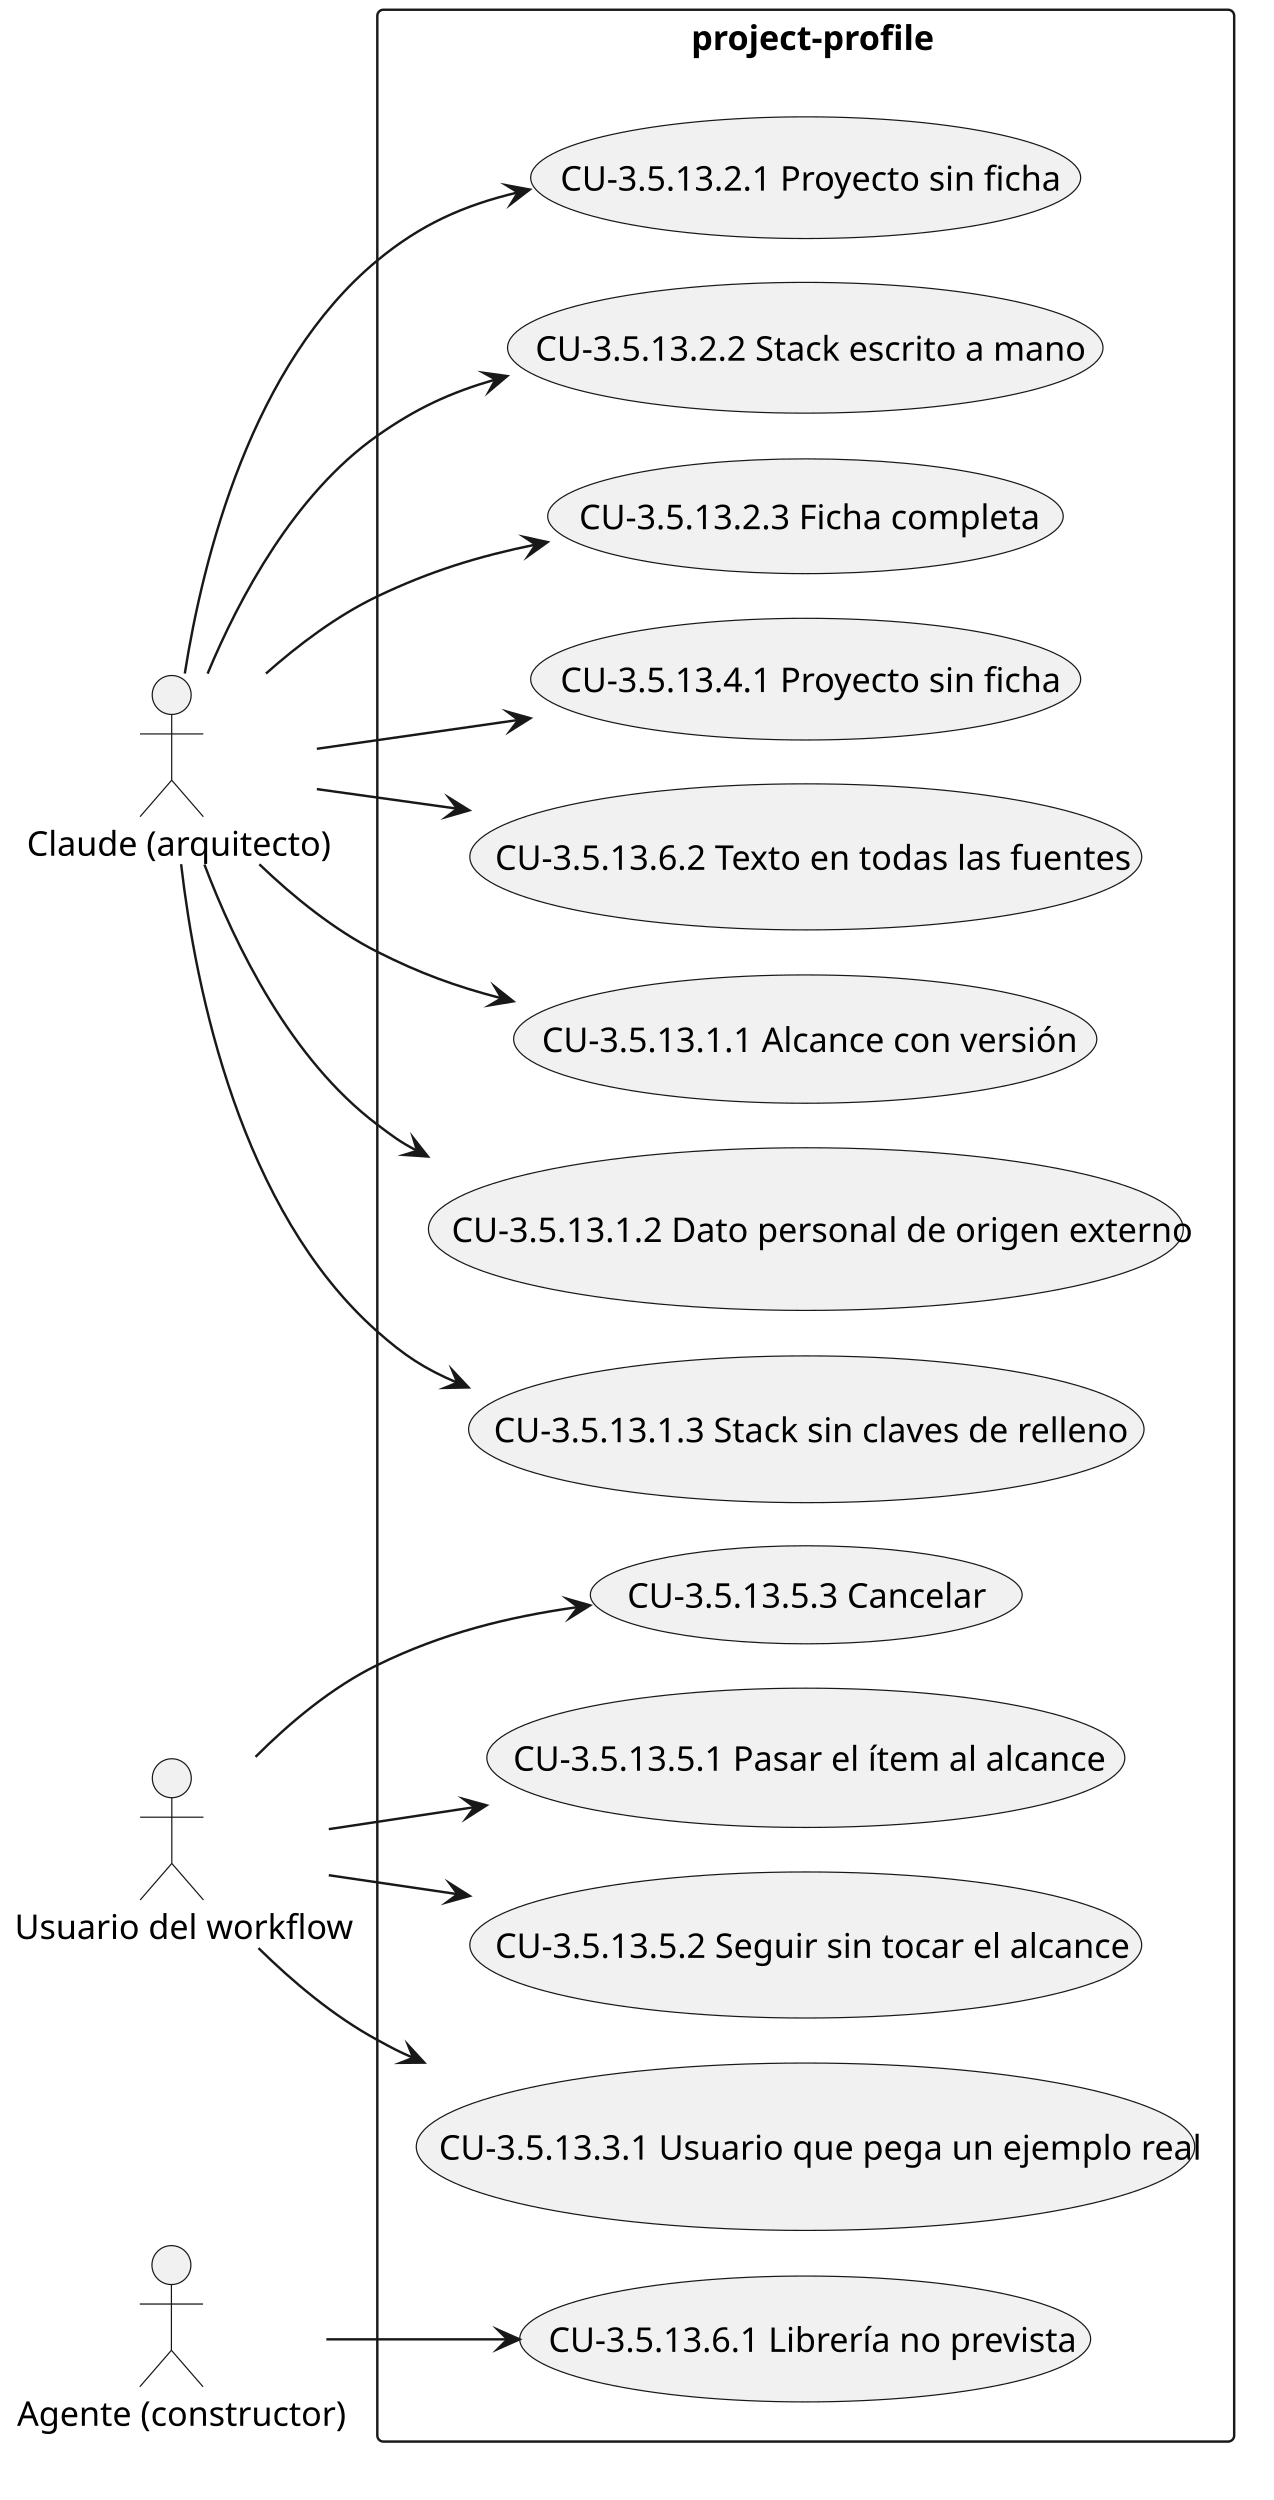
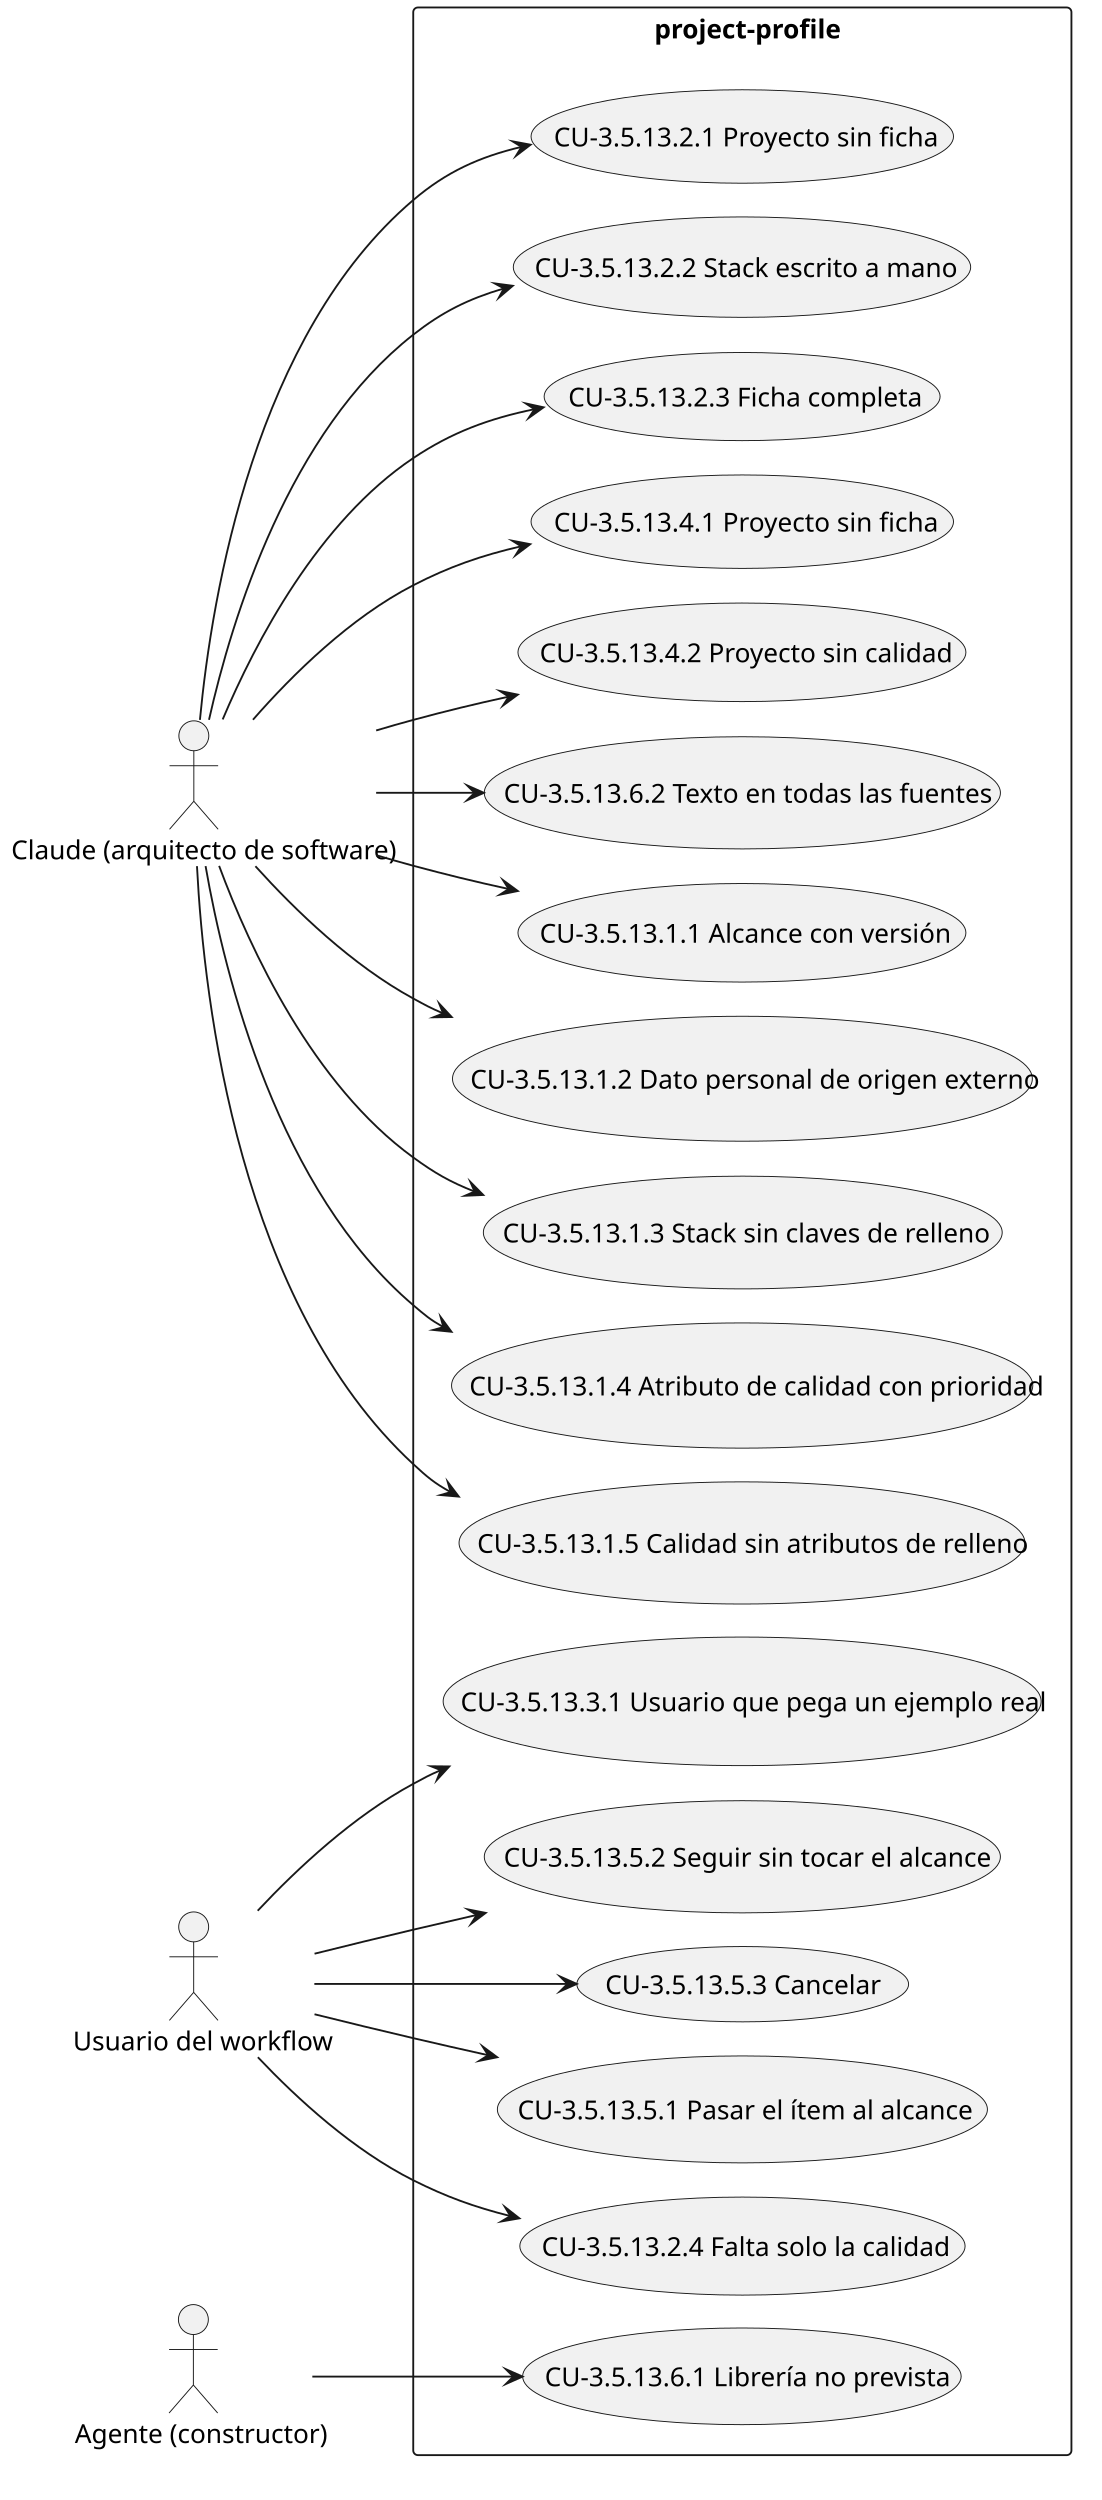
- <svg xmlns="http://www.w3.org/2000/svg" version="1.1" data-diagram-type="DESCRIPTION" style="width:523px;height:1027px;background:#FFFFFF;" width="523px" height="1027px" viewBox="0 0 523 1027" zoomAndPan="magnify" preserveAspectRatio="none" contentStyleType="text/css">
+ <svg xmlns="http://www.w3.org/2000/svg" version="1.1" data-diagram-type="DESCRIPTION" style="width:589px;height:1337px;background:#FFFFFF;" width="589px" height="1337px" viewBox="0 0 589 1337" zoomAndPan="magnify" preserveAspectRatio="none" contentStyleType="text/css">
  <defs />
  <g font-family="sans-serif" lengthAdjust="spacing">
    <g class="cluster" data-qualified-name="project-profile" id="ent0004" data-source-line="6">
-       <rect x="155" y="4" width="352" height="999" fill="none" style="stroke:#181818;stroke-width:1;" rx="2.5" ry="2.5" />
-       <text x="283.941" y="20.533" fill="#000" font-size="14" textLength="94.117" font-weight="700">project-profile</text>
+       <rect x="221" y="4" width="352" height="1309" fill="none" style="stroke:#181818;stroke-width:1;" rx="2.5" ry="2.5" />
+       <text x="349.941" y="20.533" fill="#000" font-size="14" textLength="94.117" font-weight="700">project-profile</text>
    </g>
    <g class="entity" data-qualified-name="A1" id="ent0001" data-source-line="3">
-       <ellipse cx="70.531" cy="285.5" rx="8" ry="8" fill="#F1F1F1" style="stroke:#181818;stroke-width:0.5;" />
-       <path d="M70.531,293.5 L70.531,320.5 M57.531,301.5 L83.531,301.5 M70.531,320.5 L57.531,335.5 M70.531,320.5 L83.531,335.5" style="stroke:#181818;stroke-width:0.5;" fill="none" />
-       <text x="11" y="351.533" fill="#000" font-size="14" textLength="119.062">Claude (arquitecto)</text>
+       <ellipse cx="103.662" cy="393.5" rx="8" ry="8" fill="#F1F1F1" style="stroke:#181818;stroke-width:0.5;" />
+       <path d="M103.662,401.5 L103.662,428.5 M90.662,409.5 L116.662,409.5 M103.662,428.5 L90.662,443.5 M103.662,428.5 L116.662,443.5" style="stroke:#181818;stroke-width:0.5;" fill="none" />
+       <text x="6" y="459.533" fill="#000" font-size="14" textLength="195.323">Claude (arquitecto de software)</text>
    </g>
    <g class="entity" data-qualified-name="A2" id="ent0002" data-source-line="4">
-       <ellipse cx="70.579" cy="730.5" rx="8" ry="8" fill="#F1F1F1" style="stroke:#181818;stroke-width:0.5;" />
-       <path d="M70.579,738.5 L70.579,765.5 M57.579,746.5 L83.579,746.5 M70.579,765.5 L57.579,780.5 M70.579,765.5 L83.579,780.5" style="stroke:#181818;stroke-width:0.5;" fill="none" />
-       <text x="6" y="796.533" fill="#000" font-size="14" textLength="129.158">Usuario del workflow</text>
+       <ellipse cx="103.579" cy="1030.5" rx="8" ry="8" fill="#F1F1F1" style="stroke:#181818;stroke-width:0.5;" />
+       <path d="M103.579,1038.5 L103.579,1065.5 M90.579,1046.5 L116.579,1046.5 M103.579,1065.5 L90.579,1080.5 M103.579,1065.5 L116.579,1080.5" style="stroke:#181818;stroke-width:0.5;" fill="none" />
+       <text x="39" y="1096.533" fill="#000" font-size="14" textLength="129.158">Usuario del workflow</text>
    </g>
    <g class="entity" data-qualified-name="A3" id="ent0003" data-source-line="5">
-       <ellipse cx="70.417" cy="930.5" rx="8" ry="8" fill="#F1F1F1" style="stroke:#181818;stroke-width:0.5;" />
-       <path d="M70.417,938.5 L70.417,965.5 M57.417,946.5 L83.417,946.5 M70.417,965.5 L57.417,980.5 M70.417,965.5 L83.417,980.5" style="stroke:#181818;stroke-width:0.5;" fill="none" />
-       <text x="7" y="996.533" fill="#000" font-size="14" textLength="126.834">Agente (constructor)</text>
+       <ellipse cx="103.417" cy="1240.5" rx="8" ry="8" fill="#F1F1F1" style="stroke:#181818;stroke-width:0.5;" />
+       <path d="M103.417,1248.5 L103.417,1275.5 M90.417,1256.5 L116.417,1256.5 M103.417,1275.5 L90.417,1290.5 M103.417,1275.5 L116.417,1290.5" style="stroke:#181818;stroke-width:0.5;" fill="none" />
+       <text x="40" y="1306.533" fill="#000" font-size="14" textLength="126.834">Agente (constructor)</text>
    </g>
    <g class="entity" data-qualified-name="project-profile.UC_3_5_13_1_1" id="ent0005" data-source-line="7">
-       <ellipse cx="330.784" cy="426.857" rx="119.784" ry="26.357" fill="#F1F1F1" style="stroke:#181818;stroke-width:0.5;" />
-       <text x="222.615" y="432.161" fill="#000" font-size="14" textLength="216.337">CU-3.5.13.1.1 Alcance con versión</text>
+       <ellipse cx="396.784" cy="498.857" rx="119.784" ry="26.357" fill="#F1F1F1" style="stroke:#181818;stroke-width:0.5;" />
+       <text x="288.615" y="504.161" fill="#000" font-size="14" textLength="216.337">CU-3.5.13.1.1 Alcance con versión</text>
    </g>
    <g class="entity" data-qualified-name="project-profile.UC_3_5_13_1_2" id="ent0006" data-source-line="8">
-       <ellipse cx="331.046" cy="504.909" rx="155.046" ry="33.409" fill="#F1F1F1" style="stroke:#181818;stroke-width:0.5;" />
-       <text x="185.513" y="510.214" fill="#000" font-size="14" textLength="291.067">CU-3.5.13.1.2 Dato personal de origen externo</text>
+       <ellipse cx="397.046" cy="576.909" rx="155.046" ry="33.409" fill="#F1F1F1" style="stroke:#181818;stroke-width:0.5;" />
+       <text x="251.513" y="582.214" fill="#000" font-size="14" textLength="291.067">CU-3.5.13.1.2 Dato personal de origen externo</text>
    </g>
    <g class="entity" data-qualified-name="project-profile.UC_3_5_13_1_3" id="ent0007" data-source-line="9">
-       <ellipse cx="331.237" cy="587.147" rx="138.737" ry="30.147" fill="#F1F1F1" style="stroke:#181818;stroke-width:0.5;" />
-       <text x="202.837" y="592.452" fill="#000" font-size="14" textLength="256.799">CU-3.5.13.1.3 Stack sin claves de relleno</text>
+       <ellipse cx="397.237" cy="659.147" rx="138.737" ry="30.147" fill="#F1F1F1" style="stroke:#181818;stroke-width:0.5;" />
+       <text x="268.837" y="664.452" fill="#000" font-size="14" textLength="256.799">CU-3.5.13.1.3 Stack sin claves de relleno</text>
    </g>
-     <g class="entity" data-qualified-name="project-profile.UC_3_5_13_2_1" id="ent0008" data-source-line="10">
-       <ellipse cx="330.968" cy="72.994" rx="112.968" ry="24.994" fill="#F1F1F1" style="stroke:#181818;stroke-width:0.5;" />
-       <text x="230.196" y="78.298" fill="#000" font-size="14" textLength="201.544">CU-3.5.13.2.1 Proyecto sin ficha</text>
+     <g class="entity" data-qualified-name="project-profile.UC_3_5_13_1_4" id="ent0008" data-source-line="10">
+       <ellipse cx="396.916" cy="740.983" rx="155.416" ry="33.483" fill="#F1F1F1" style="stroke:#181818;stroke-width:0.5;" />
+       <text x="250.996" y="746.288" fill="#000" font-size="14" textLength="291.84">CU-3.5.13.1.4 Atributo de calidad con prioridad</text>
    </g>
-     <g class="entity" data-qualified-name="project-profile.UC_3_5_13_2_2" id="ent0009" data-source-line="11">
-       <ellipse cx="330.805" cy="142.861" rx="122.305" ry="26.861" fill="#F1F1F1" style="stroke:#181818;stroke-width:0.5;" />
-       <text x="219.919" y="148.166" fill="#000" font-size="14" textLength="221.771">CU-3.5.13.2.2 Stack escrito a mano</text>
+     <g class="entity" data-qualified-name="project-profile.UC_3_5_13_1_5" id="ent0009" data-source-line="11">
+       <ellipse cx="396.821" cy="825.164" rx="151.321" ry="32.664" fill="#F1F1F1" style="stroke:#181818;stroke-width:0.5;" />
+       <text x="255.184" y="830.469" fill="#000" font-size="14" textLength="283.274">CU-3.5.13.1.5 Calidad sin atributos de relleno</text>
    </g>
-     <g class="entity" data-qualified-name="project-profile.UC_3_5_13_2_3" id="ent0010" data-source-line="12">
-       <ellipse cx="330.884" cy="212.077" rx="105.884" ry="23.577" fill="#F1F1F1" style="stroke:#181818;stroke-width:0.5;" />
-       <text x="237.894" y="217.381" fill="#000" font-size="14" textLength="185.979">CU-3.5.13.2.3 Ficha completa</text>
+     <g class="entity" data-qualified-name="project-profile.UC_3_5_13_2_1" id="ent0010" data-source-line="12">
+       <ellipse cx="396.968" cy="72.994" rx="112.968" ry="24.994" fill="#F1F1F1" style="stroke:#181818;stroke-width:0.5;" />
+       <text x="296.196" y="78.298" fill="#000" font-size="14" textLength="201.544">CU-3.5.13.2.1 Proyecto sin ficha</text>
    </g>
-     <g class="entity" data-qualified-name="project-profile.UC_3_5_13_3_1" id="ent0011" data-source-line="13">
-       <ellipse cx="330.895" cy="881.879" rx="159.895" ry="34.379" fill="#F1F1F1" style="stroke:#181818;stroke-width:0.5;" />
-       <text x="180.303" y="887.184" fill="#000" font-size="14" textLength="301.185">CU-3.5.13.3.1 Usuario que pega un ejemplo real</text>
+     <g class="entity" data-qualified-name="project-profile.UC_3_5_13_2_2" id="ent0011" data-source-line="13">
+       <ellipse cx="396.805" cy="142.861" rx="122.305" ry="26.861" fill="#F1F1F1" style="stroke:#181818;stroke-width:0.5;" />
+       <text x="285.919" y="148.166" fill="#000" font-size="14" textLength="221.771">CU-3.5.13.2.2 Stack escrito a mano</text>
    </g>
-     <g class="entity" data-qualified-name="project-profile.UC_3_5_13_4_1" id="ent0012" data-source-line="14">
-       <ellipse cx="330.968" cy="278.994" rx="112.968" ry="24.994" fill="#F1F1F1" style="stroke:#181818;stroke-width:0.5;" />
-       <text x="230.196" y="284.298" fill="#000" font-size="14" textLength="201.544">CU-3.5.13.4.1 Proyecto sin ficha</text>
+     <g class="entity" data-qualified-name="project-profile.UC_3_5_13_2_3" id="ent0012" data-source-line="14">
+       <ellipse cx="396.884" cy="212.077" rx="105.884" ry="23.577" fill="#F1F1F1" style="stroke:#181818;stroke-width:0.5;" />
+       <text x="303.894" y="217.381" fill="#000" font-size="14" textLength="185.979">CU-3.5.13.2.3 Ficha completa</text>
    </g>
-     <g class="entity" data-qualified-name="project-profile.UC_3_5_13_5_1" id="ent0013" data-source-line="15">
-       <ellipse cx="331.034" cy="722.107" rx="131.034" ry="28.607" fill="#F1F1F1" style="stroke:#181818;stroke-width:0.5;" />
-       <text x="210.807" y="727.411" fill="#000" font-size="14" textLength="240.454">CU-3.5.13.5.1 Pasar el ítem al alcance</text>
+     <g class="entity" data-qualified-name="project-profile.UC_3_5_13_2_4" id="ent0013" data-source-line="15">
+       <ellipse cx="397.066" cy="1201.213" rx="119.066" ry="26.213" fill="#F1F1F1" style="stroke:#181818;stroke-width:0.5;" />
+       <text x="289.673" y="1206.518" fill="#000" font-size="14" textLength="214.785">CU-3.5.13.2.4 Falta solo la calidad</text>
    </g>
-     <g class="entity" data-qualified-name="project-profile.UC_3_5_13_5_2" id="ent0014" data-source-line="16">
-       <ellipse cx="331.003" cy="799.001" rx="138.003" ry="30.001" fill="#F1F1F1" style="stroke:#181818;stroke-width:0.5;" />
-       <text x="203.38" y="804.305" fill="#000" font-size="14" textLength="255.247">CU-3.5.13.5.2 Seguir sin tocar el alcance</text>
+     <g class="entity" data-qualified-name="project-profile.UC_3_5_13_3_1" id="ent0014" data-source-line="16">
+       <ellipse cx="396.895" cy="909.879" rx="159.895" ry="34.379" fill="#F1F1F1" style="stroke:#181818;stroke-width:0.5;" />
+       <text x="246.303" y="915.184" fill="#000" font-size="14" textLength="301.185">CU-3.5.13.3.1 Usuario que pega un ejemplo real</text>
    </g>
-     <g class="entity" data-qualified-name="project-profile.UC_3_5_13_5_3" id="ent0015" data-source-line="17">
-       <ellipse cx="331.208" cy="655.142" rx="88.708" ry="20.142" fill="#F1F1F1" style="stroke:#181818;stroke-width:0.5;" />
-       <text x="257.67" y="660.446" fill="#000" font-size="14" textLength="147.075">CU-3.5.13.5.3 Cancelar</text>
+     <g class="entity" data-qualified-name="project-profile.UC_3_5_13_4_1" id="ent0015" data-source-line="17">
+       <ellipse cx="396.968" cy="278.994" rx="112.968" ry="24.994" fill="#F1F1F1" style="stroke:#181818;stroke-width:0.5;" />
+       <text x="296.196" y="284.298" fill="#000" font-size="14" textLength="201.544">CU-3.5.13.4.1 Proyecto sin ficha</text>
    </g>
-     <g class="entity" data-qualified-name="project-profile.UC_3_5_13_6_1" id="ent0016" data-source-line="18">
-       <ellipse cx="330.765" cy="960.853" rx="117.265" ry="25.853" fill="#F1F1F1" style="stroke:#181818;stroke-width:0.5;" />
-       <text x="225.321" y="966.158" fill="#000" font-size="14" textLength="210.889">CU-3.5.13.6.1 Librería no prevista</text>
+     <g class="entity" data-qualified-name="project-profile.UC_3_5_13_4_2" id="ent0016" data-source-line="18">
+       <ellipse cx="396.784" cy="348.857" rx="119.784" ry="26.357" fill="#F1F1F1" style="stroke:#181818;stroke-width:0.5;" />
+       <text x="288.615" y="354.161" fill="#000" font-size="14" textLength="216.337">CU-3.5.13.4.2 Proyecto sin calidad</text>
    </g>
-     <g class="entity" data-qualified-name="project-profile.UC_3_5_13_6_2" id="ent0017" data-source-line="19">
-       <ellipse cx="331.01" cy="352.002" rx="138.01" ry="30.002" fill="#F1F1F1" style="stroke:#181818;stroke-width:0.5;" />
-       <text x="203.379" y="357.307" fill="#000" font-size="14" textLength="255.261">CU-3.5.13.6.2 Texto en todas las fuentes</text>
+     <g class="entity" data-qualified-name="project-profile.UC_3_5_13_5_1" id="ent0017" data-source-line="19">
+       <ellipse cx="397.034" cy="1128.107" rx="131.034" ry="28.607" fill="#F1F1F1" style="stroke:#181818;stroke-width:0.5;" />
+       <text x="276.807" y="1133.411" fill="#000" font-size="14" textLength="240.454">CU-3.5.13.5.1 Pasar el ítem al alcance</text>
    </g>
-     <g class="link" data-entity-1="ent0001" data-entity-2="ent0005" id="lnk18" data-link-type="dependency">
-       <polygon points="210.864,411.359,203.16,405.223,206.025,410.101,201.147,412.966,210.864,411.359" fill="#181818" style="stroke:#181818;stroke-width:1;stroke-linejoin:miter;stroke-miterlimit:10;" />
-       <path d="M106.532,355.048 C120.396,368.32 137.256,382.046 155,391 C172.307,399.734 186.756,405.091 206.025,410.101" style="stroke:#181818;stroke-width:1;" fill="none" />
+     <g class="entity" data-qualified-name="project-profile.UC_3_5_13_5_2" id="ent0018" data-source-line="20">
+       <ellipse cx="397.003" cy="993.001" rx="138.003" ry="30.001" fill="#F1F1F1" style="stroke:#181818;stroke-width:0.5;" />
+       <text x="269.38" y="998.305" fill="#000" font-size="14" textLength="255.247">CU-3.5.13.5.2 Seguir sin tocar el alcance</text>
    </g>
-     <g class="link" data-entity-1="ent0001" data-entity-2="ent0006" id="lnk19" data-link-type="dependency">
-       <polygon points="175.776,475.1,169.686,467.36,171.355,472.765,165.95,474.434,175.776,475.1" fill="#181818" style="stroke:#181818;stroke-width:1;stroke-linejoin:miter;stroke-miterlimit:10;" />
-       <path d="M83.975,355.15 C96.62,388.511 119.446,435.189 155,462 C161.495,466.898 164.054,468.908 171.355,472.765" style="stroke:#181818;stroke-width:1;" fill="none" />
+     <g class="entity" data-qualified-name="project-profile.UC_3_5_13_5_3" id="ent0019" data-source-line="21">
+       <ellipse cx="397.208" cy="1061.142" rx="88.708" ry="20.142" fill="#F1F1F1" style="stroke:#181818;stroke-width:0.5;" />
+       <text x="323.67" y="1066.446" fill="#000" font-size="14" textLength="147.075">CU-3.5.13.5.3 Cancelar</text>
    </g>
-     <g class="link" data-entity-1="ent0001" data-entity-2="ent0007" id="lnk20" data-link-type="dependency">
-       <polygon points="192.466,569.958,185.729,562.774,187.859,568.014,182.619,570.144,192.466,569.958" fill="#181818" style="stroke:#181818;stroke-width:1;stroke-linejoin:miter;stroke-miterlimit:10;" />
-       <path d="M74.398,355.007 C80.401,406.734 98.789,497.268 155,547 C165.97,556.706 174.205,562.253 187.859,568.014" style="stroke:#181818;stroke-width:1;" fill="none" />
+     <g class="entity" data-qualified-name="project-profile.UC_3_5_13_6_1" id="ent0020" data-source-line="22">
+       <ellipse cx="396.765" cy="1270.853" rx="117.265" ry="25.853" fill="#F1F1F1" style="stroke:#181818;stroke-width:0.5;" />
+       <text x="291.321" y="1276.158" fill="#000" font-size="14" textLength="210.889">CU-3.5.13.6.1 Librería no prevista</text>
    </g>
-     <g class="link" data-entity-1="ent0001" data-entity-2="ent0008" id="lnk21" data-link-type="dependency">
-       <polygon points="217.624,77.87,207.941,76.072,212.761,79.032,209.801,83.853,217.624,77.87" fill="#181818" style="stroke:#181818;stroke-width:1;stroke-linejoin:miter;stroke-miterlimit:10;" />
-       <path d="M75.912,276.684 C83.444,229.001 103.374,149.722 155,107 C172.764,92.3 190.147,84.439 212.761,79.032" style="stroke:#181818;stroke-width:1;" fill="none" />
+     <g class="entity" data-qualified-name="project-profile.UC_3_5_13_6_2" id="ent0021" data-source-line="23">
+       <ellipse cx="397.01" cy="424.002" rx="138.01" ry="30.002" fill="#F1F1F1" style="stroke:#181818;stroke-width:0.5;" />
+       <text x="269.379" y="429.307" fill="#000" font-size="14" textLength="255.261">CU-3.5.13.6.2 Texto en todas las fuentes</text>
    </g>
-     <g class="link" data-entity-1="ent0001" data-entity-2="ent0009" id="lnk22" data-link-type="dependency">
-       <polygon points="208.374,154.49,198.616,153.153,203.572,155.882,200.843,160.837,208.374,154.49" fill="#181818" style="stroke:#181818;stroke-width:1;stroke-linejoin:miter;stroke-miterlimit:10;" />
-       <path d="M85.279,276.723 C98.34,245.375 121.057,202.883 155,179 C170.855,167.844 184.597,161.382 203.572,155.882" style="stroke:#181818;stroke-width:1;" fill="none" />
+     <g class="link" data-entity-1="ent0001" data-entity-2="ent0005" id="lnk22" data-link-type="dependency">
+       <polygon points="276.936,476.513,269.003,470.676,272.052,475.441,267.288,478.49,276.936,476.513" fill="#181818" style="stroke:#181818;stroke-width:1;stroke-linejoin:miter;stroke-miterlimit:10;" />
+       <path d="M201.175,457.345 C207.857,459.346 214.512,461.254 221,463 C238.971,467.838 253.248,471.313 272.052,475.441" style="stroke:#181818;stroke-width:1;" fill="none" />
    </g>
-     <g class="link" data-entity-1="ent0001" data-entity-2="ent0010" id="lnk23" data-link-type="dependency">
-       <polygon points="224.941,222.698,215.32,220.59,220.043,223.704,216.93,228.427,224.941,222.698" fill="#181818" style="stroke:#181818;stroke-width:1;stroke-linejoin:miter;stroke-miterlimit:10;" />
-       <path d="M109.263,276.69 C122.652,264.824 138.516,252.872 155,245 C176.622,234.674 196.293,228.582 220.043,223.704" style="stroke:#181818;stroke-width:1;" fill="none" />
+     <g class="link" data-entity-1="ent0001" data-entity-2="ent0006" id="lnk23" data-link-type="dependency">
+       <polygon points="241.572,543.913,234.866,536.7,236.973,541.95,231.724,544.057,241.572,543.913" fill="#181818" style="stroke:#181818;stroke-width:1;stroke-linejoin:miter;stroke-miterlimit:10;" />
+       <path d="M136.597,463.254 C158.109,487.084 188.39,516.235 221,534 C227.594,537.592 229.891,538.925 236.973,541.95" style="stroke:#181818;stroke-width:1;" fill="none" />
    </g>
-     <g class="link" data-entity-1="ent0002" data-entity-2="ent0011" id="lnk24" data-link-type="dependency">
-       <polygon points="174.293,847.326,167.624,840.079,169.705,845.339,164.445,847.42,174.293,847.326" fill="#181818" style="stroke:#181818;stroke-width:1;stroke-linejoin:miter;stroke-miterlimit:10;" />
-       <path d="M106.18,800.285 C120.126,813.989 137.133,828.341 155,838 C161.201,841.352 163.075,842.468 169.705,845.339" style="stroke:#181818;stroke-width:1;" fill="none" />
+     <g class="link" data-entity-1="ent0001" data-entity-2="ent0007" id="lnk24" data-link-type="dependency">
+       <polygon points="258.441,639.077,251.533,632.058,253.789,637.246,248.602,639.502,258.441,639.077" fill="#181818" style="stroke:#181818;stroke-width:1;stroke-linejoin:miter;stroke-miterlimit:10;" />
+       <path d="M117.188,463.078 C133.784,507.814 167.248,579.933 221,619 C232.345,627.245 240.456,631.996 253.789,637.246" style="stroke:#181818;stroke-width:1;" fill="none" />
    </g>
-     <g class="link" data-entity-1="ent0001" data-entity-2="ent0012" id="lnk25" data-link-type="dependency">
-       <polygon points="217.859,295.051,208.383,292.367,212.909,295.76,209.516,300.286,217.859,295.051" fill="#181818" style="stroke:#181818;stroke-width:1;stroke-linejoin:miter;stroke-miterlimit:10;" />
-       <path d="M130.158,307.604 C156.151,303.884 182.691,300.085 212.909,295.76" style="stroke:#181818;stroke-width:1;" fill="none" />
+     <g class="link" data-entity-1="ent0001" data-entity-2="ent0008" id="lnk25" data-link-type="dependency">
+       <polygon points="241.463,712.238,235.629,704.303,237.121,709.76,231.664,711.252,241.463,712.238" fill="#181818" style="stroke:#181818;stroke-width:1;stroke-linejoin:miter;stroke-miterlimit:10;" />
+       <path d="M109.94,463.182 C120.376,523.031 148.947,636.71 221,698 C227.315,703.372 229.855,705.614 237.121,709.76" style="stroke:#181818;stroke-width:1;" fill="none" />
    </g>
-     <g class="link" data-entity-1="ent0002" data-entity-2="ent0013" id="lnk26" data-link-type="dependency">
-       <polygon points="199.865,741.633,190.369,739.021,194.921,742.379,191.563,746.931,199.865,741.633" fill="#181818" style="stroke:#181818;stroke-width:1;stroke-linejoin:miter;stroke-miterlimit:10;" />
-       <path d="M135.067,751.41 C154.8,748.432 172.371,745.782 194.921,742.379" style="stroke:#181818;stroke-width:1;" fill="none" />
+     <g class="link" data-entity-1="ent0001" data-entity-2="ent0009" id="lnk26" data-link-type="dependency">
+       <polygon points="245.381,800.396,239.437,792.543,241.004,797.978,235.569,799.546,245.381,800.396" fill="#181818" style="stroke:#181818;stroke-width:1;stroke-linejoin:miter;stroke-miterlimit:10;" />
+       <path d="M105.338,463.212 C109.132,537.111 128.267,697.253 221,783 C228.341,789.788 232.204,793.118 241.004,797.978" style="stroke:#181818;stroke-width:1;" fill="none" />
    </g>
-     <g class="link" data-entity-1="ent0002" data-entity-2="ent0014" id="lnk27" data-link-type="dependency">
-       <polygon points="192.951,778.853,184.628,773.587,188.004,778.126,183.465,781.502,192.951,778.853" fill="#181818" style="stroke:#181818;stroke-width:1;stroke-linejoin:miter;stroke-miterlimit:10;" />
-       <path d="M135.067,770.345 C152.782,772.949 167.792,775.155 188.004,778.126" style="stroke:#181818;stroke-width:1;" fill="none" />
+     <g class="link" data-entity-1="ent0001" data-entity-2="ent0010" id="lnk27" data-link-type="dependency">
+       <polygon points="283.767,77.39,274.086,75.582,278.903,78.547,275.938,83.365,283.767,77.39" fill="#181818" style="stroke:#181818;stroke-width:1;stroke-linejoin:miter;stroke-miterlimit:10;" />
+       <path d="M106.923,384.987 C113.332,317.385 136.618,178.835 221,107 C238.675,91.953 256.15,83.962 278.903,78.547" style="stroke:#181818;stroke-width:1;" fill="none" />
    </g>
-     <g class="link" data-entity-1="ent0002" data-entity-2="ent0015" id="lnk28" data-link-type="dependency">
-       <polygon points="242.394,659.485,232.926,656.774,237.443,660.18,234.037,664.697,242.394,659.485" fill="#181818" style="stroke:#181818;stroke-width:1;stroke-linejoin:miter;stroke-miterlimit:10;" />
-       <path d="M104.965,721.724 C119.008,707.678 136.397,693.091 155,684 C181.839,670.884 208.512,664.238 237.443,660.18" style="stroke:#181818;stroke-width:1;" fill="none" />
+     <g class="link" data-entity-1="ent0001" data-entity-2="ent0011" id="lnk28" data-link-type="dependency">
+       <polygon points="274.254,152.84,264.489,151.555,269.459,154.257,266.757,159.227,274.254,152.84" fill="#181818" style="stroke:#181818;stroke-width:1;stroke-linejoin:miter;stroke-miterlimit:10;" />
+       <path d="M111.772,384.956 C124.13,330.073 154.653,231.016 221,179 C236.501,166.848 250.284,159.926 269.459,154.257" style="stroke:#181818;stroke-width:1;" fill="none" />
    </g>
-     <g class="link" data-entity-1="ent0003" data-entity-2="ent0016" id="lnk29" data-link-type="dependency">
-       <polygon points="213.417,961,204.417,957,208.417,961,204.417,965,213.417,961" fill="#181818" style="stroke:#181818;stroke-width:1;stroke-linejoin:miter;stroke-miterlimit:10;" />
-       <path d="M134.076,961 C157.983,961 181.082,961 208.417,961" style="stroke:#181818;stroke-width:1;" fill="none" />
+     <g class="link" data-entity-1="ent0001" data-entity-2="ent0012" id="lnk29" data-link-type="dependency">
+       <polygon points="290.729,217.83,281.107,215.729,285.832,218.839,282.721,223.564,290.729,217.83" fill="#181818" style="stroke:#181818;stroke-width:1;stroke-linejoin:miter;stroke-miterlimit:10;" />
+       <path d="M119.087,384.752 C136.669,343.172 170.321,278.94 221,245 C241.551,231.237 261.45,223.862 285.832,218.839" style="stroke:#181818;stroke-width:1;" fill="none" />
    </g>
-     <g class="link" data-entity-1="ent0001" data-entity-2="ent0017" id="lnk30" data-link-type="dependency">
-       <polygon points="192.774,332.889,184.412,327.686,187.822,332.2,183.309,335.61,192.774,332.889" fill="#181818" style="stroke:#181818;stroke-width:1;stroke-linejoin:miter;stroke-miterlimit:10;" />
-       <path d="M130.158,324.169 C149.001,326.793 165.78,329.13 187.822,332.2" style="stroke:#181818;stroke-width:1;" fill="none" />
+     <g class="link" data-entity-1="ent0002" data-entity-2="ent0013" id="lnk30" data-link-type="dependency">
+       <polygon points="277.784,1186.371,270.035,1180.292,272.936,1185.149,268.079,1188.049,277.784,1186.371" fill="#181818" style="stroke:#181818;stroke-width:1;stroke-linejoin:miter;stroke-miterlimit:10;" />
+       <path d="M137.904,1100.204 C159.366,1122.871 189.126,1149.99 221,1166 C238.582,1174.831 253.36,1180.211 272.936,1185.149" style="stroke:#181818;stroke-width:1;" fill="none" />
+     </g>
+     <g class="link" data-entity-1="ent0002" data-entity-2="ent0014" id="lnk31" data-link-type="dependency">
+       <polygon points="240.302,944.689,230.453,944.589,235.712,946.673,233.628,951.932,240.302,944.689" fill="#181818" style="stroke:#181818;stroke-width:1;stroke-linejoin:miter;stroke-miterlimit:10;" />
+       <path d="M137.809,1021.857 C159.345,998.907 189.216,971.143 221,954 C227.204,950.654 229.08,949.54 235.712,946.673" style="stroke:#181818;stroke-width:1;" fill="none" />
+     </g>
+     <g class="link" data-entity-1="ent0001" data-entity-2="ent0015" id="lnk32" data-link-type="dependency">
+       <polygon points="283.585,291.025,273.914,289.161,278.714,292.154,275.721,296.954,283.585,291.025" fill="#181818" style="stroke:#181818;stroke-width:1;stroke-linejoin:miter;stroke-miterlimit:10;" />
+       <path d="M135.279,384.914 C156.697,360.444 187.364,330.365 221,313 C240.251,303.062 257.188,297.146 278.714,292.154" style="stroke:#181818;stroke-width:1;" fill="none" />
+     </g>
+     <g class="link" data-entity-1="ent0001" data-entity-2="ent0016" id="lnk33" data-link-type="dependency">
+       <polygon points="276.936,371.487,267.288,369.51,272.052,372.559,269.003,377.324,276.936,371.487" fill="#181818" style="stroke:#181818;stroke-width:1;stroke-linejoin:miter;stroke-miterlimit:10;" />
+       <path d="M201.175,390.655 C207.857,388.654 214.512,386.746 221,385 C238.971,380.162 253.248,376.687 272.052,372.559" style="stroke:#181818;stroke-width:1;" fill="none" />
+     </g>
+     <g class="link" data-entity-1="ent0002" data-entity-2="ent0017" id="lnk34" data-link-type="dependency">
+       <polygon points="265.934,1100.213,258.018,1094.353,261.053,1099.127,256.28,1102.162,265.934,1100.213" fill="#181818" style="stroke:#181818;stroke-width:1;stroke-linejoin:miter;stroke-miterlimit:10;" />
+       <path d="M168.206,1077.227 C185.325,1081.486 203.847,1086.004 221,1090 C235.534,1093.386 245.889,1095.752 261.053,1099.127" style="stroke:#181818;stroke-width:1;" fill="none" />
+     </g>
+     <g class="link" data-entity-1="ent0002" data-entity-2="ent0018" id="lnk35" data-link-type="dependency">
+       <polygon points="259.786,1023.012,250.122,1021.115,254.912,1024.124,251.902,1028.914,259.786,1023.012" fill="#181818" style="stroke:#181818;stroke-width:1;stroke-linejoin:miter;stroke-miterlimit:10;" />
+       <path d="M168.221,1044.836 C185.34,1040.577 203.858,1036.043 221,1032 C233.573,1029.035 241.794,1027.118 254.912,1024.124" style="stroke:#181818;stroke-width:1;" fill="none" />
+     </g>
+     <g class="link" data-entity-1="ent0002" data-entity-2="ent0019" id="lnk36" data-link-type="dependency">
+       <polygon points="308.476,1061,299.476,1057,303.476,1061,299.476,1065,308.476,1061" fill="#181818" style="stroke:#181818;stroke-width:1;stroke-linejoin:miter;stroke-miterlimit:10;" />
+       <path d="M168.111,1061 C209.237,1061 258.319,1061 303.476,1061" style="stroke:#181818;stroke-width:1;" fill="none" />
+     </g>
+     <g class="link" data-entity-1="ent0003" data-entity-2="ent0020" id="lnk37" data-link-type="dependency">
+       <polygon points="279.476,1271,270.476,1267,274.476,1271,270.476,1275,279.476,1271" fill="#181818" style="stroke:#181818;stroke-width:1;stroke-linejoin:miter;stroke-miterlimit:10;" />
+       <path d="M167.034,1271 C199.823,1271 236.062,1271 274.476,1271" style="stroke:#181818;stroke-width:1;" fill="none" />
+     </g>
+     <g class="link" data-entity-1="ent0001" data-entity-2="ent0021" id="lnk38" data-link-type="dependency">
+       <polygon points="258.777,424,249.777,420,253.777,424,249.777,428,258.777,424" fill="#181818" style="stroke:#181818;stroke-width:1;stroke-linejoin:miter;stroke-miterlimit:10;" />
+       <path d="M201.16,424 C219.639,424 234.31,424 253.777,424" style="stroke:#181818;stroke-width:1;" fill="none" />
    </g>
  </g>
</svg>
